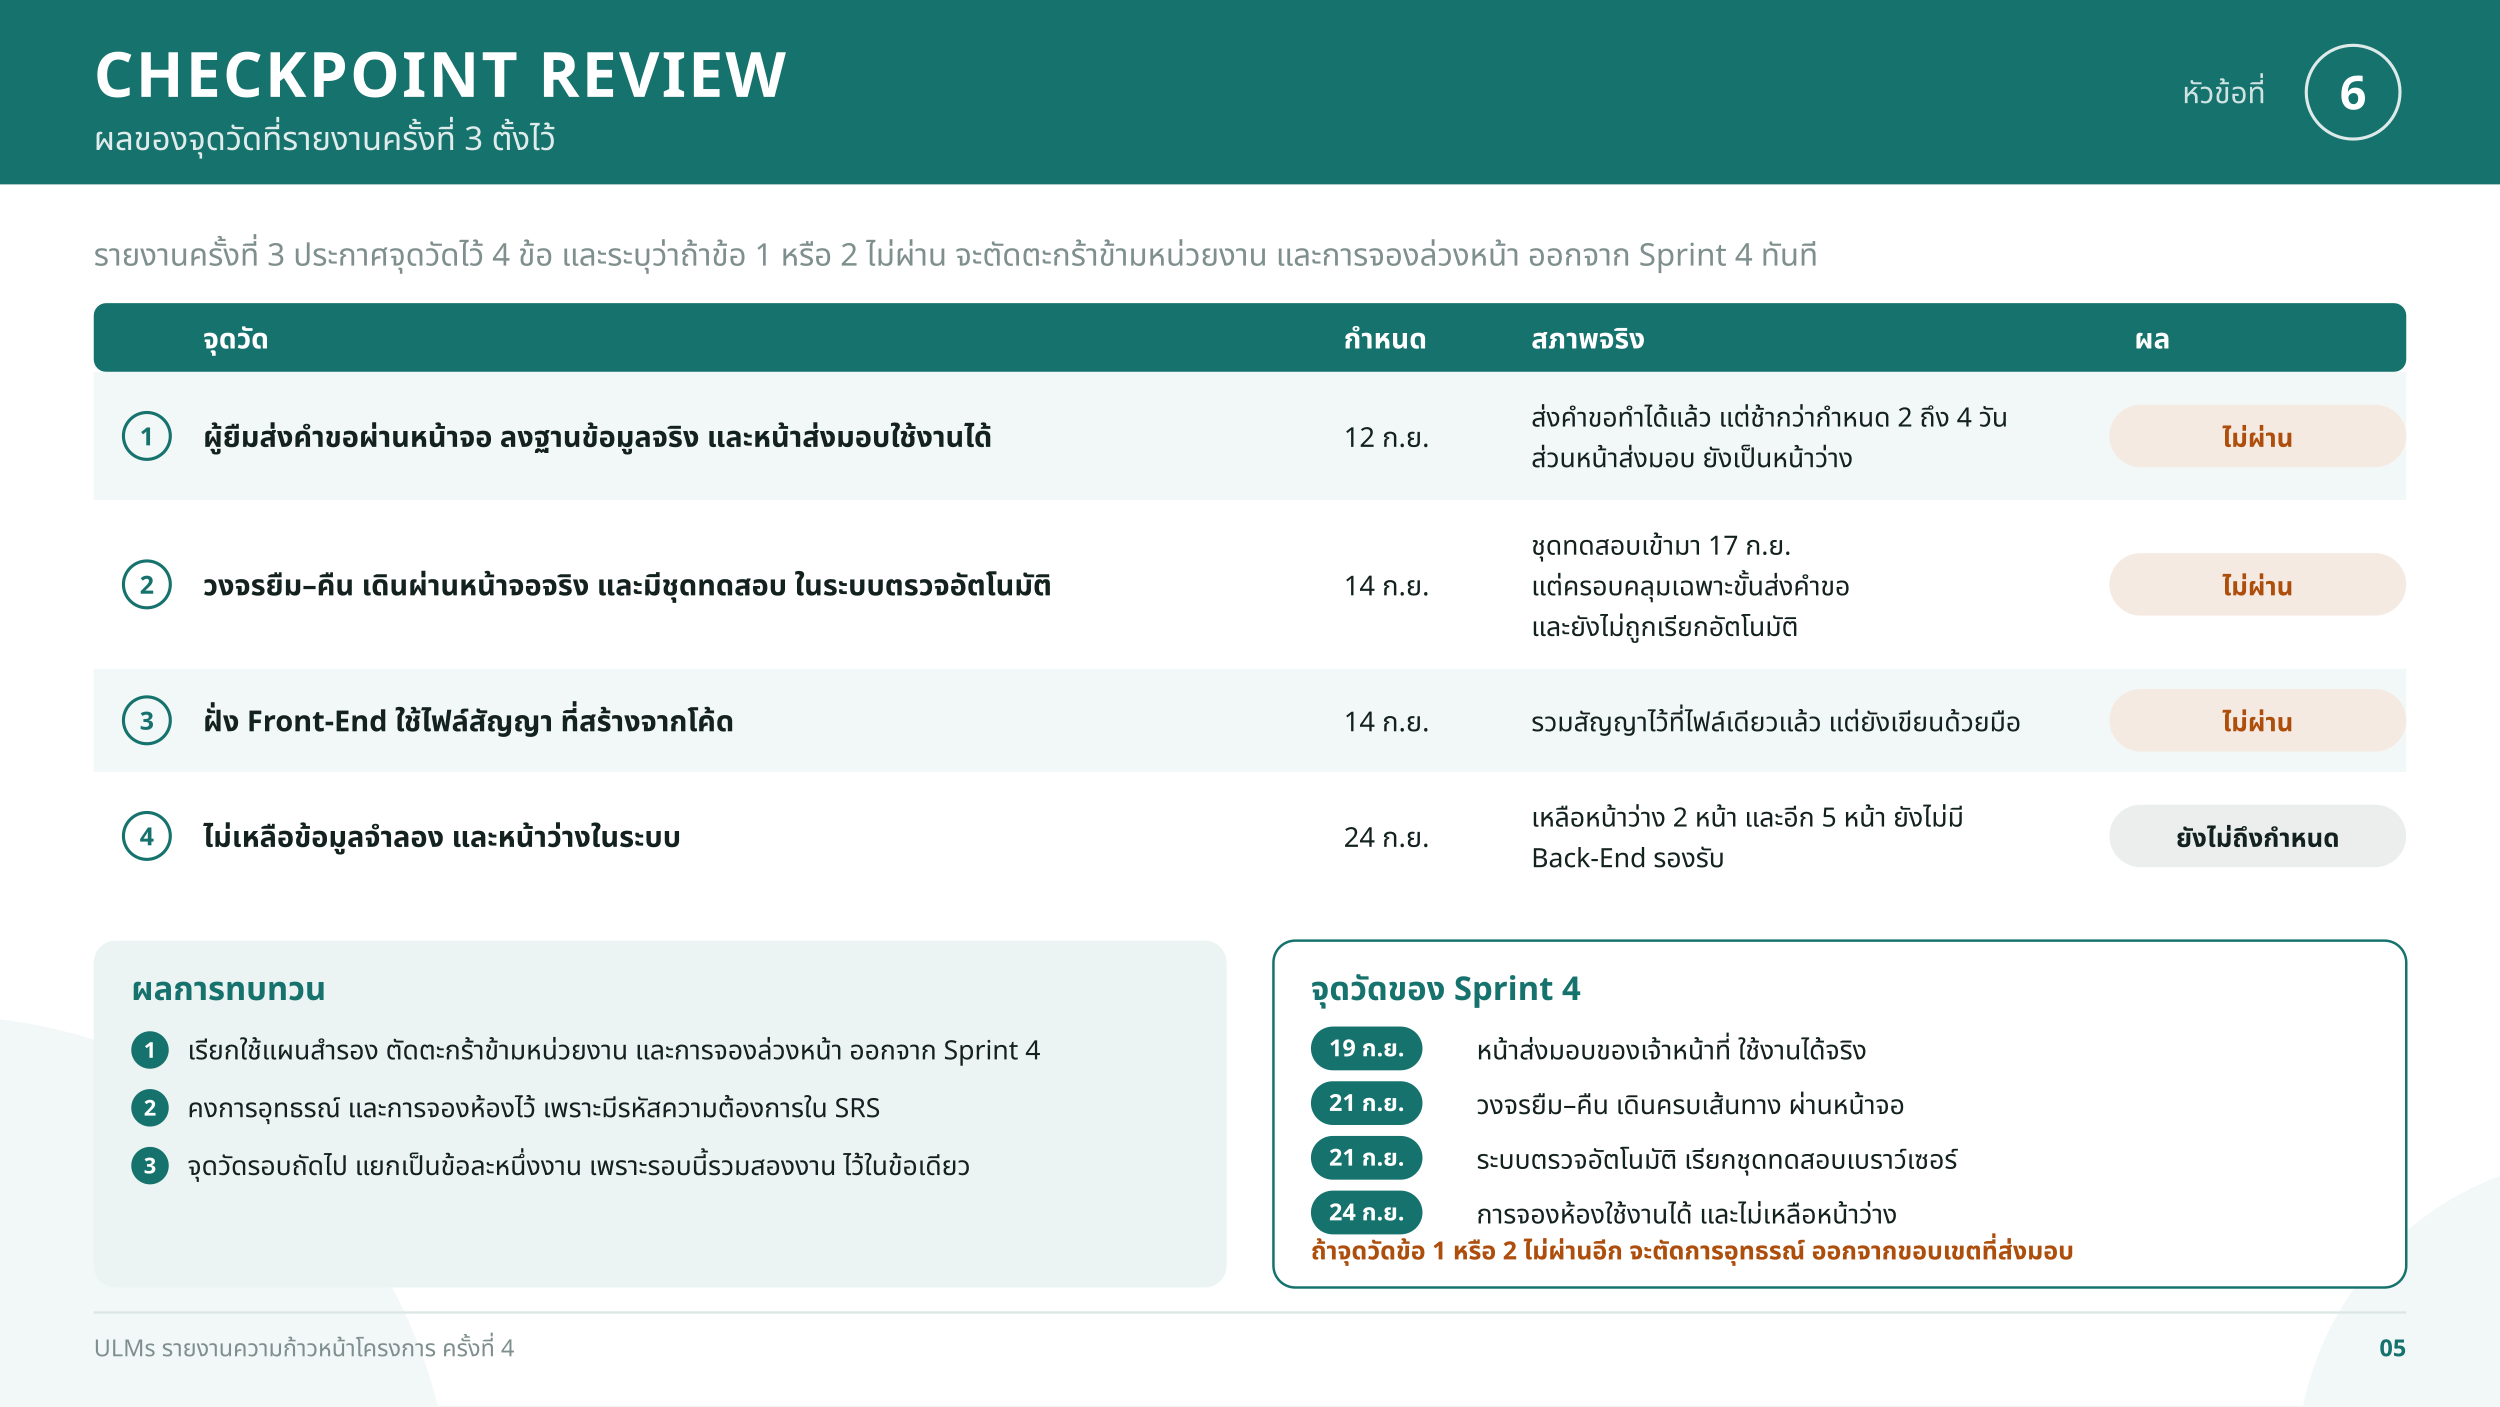
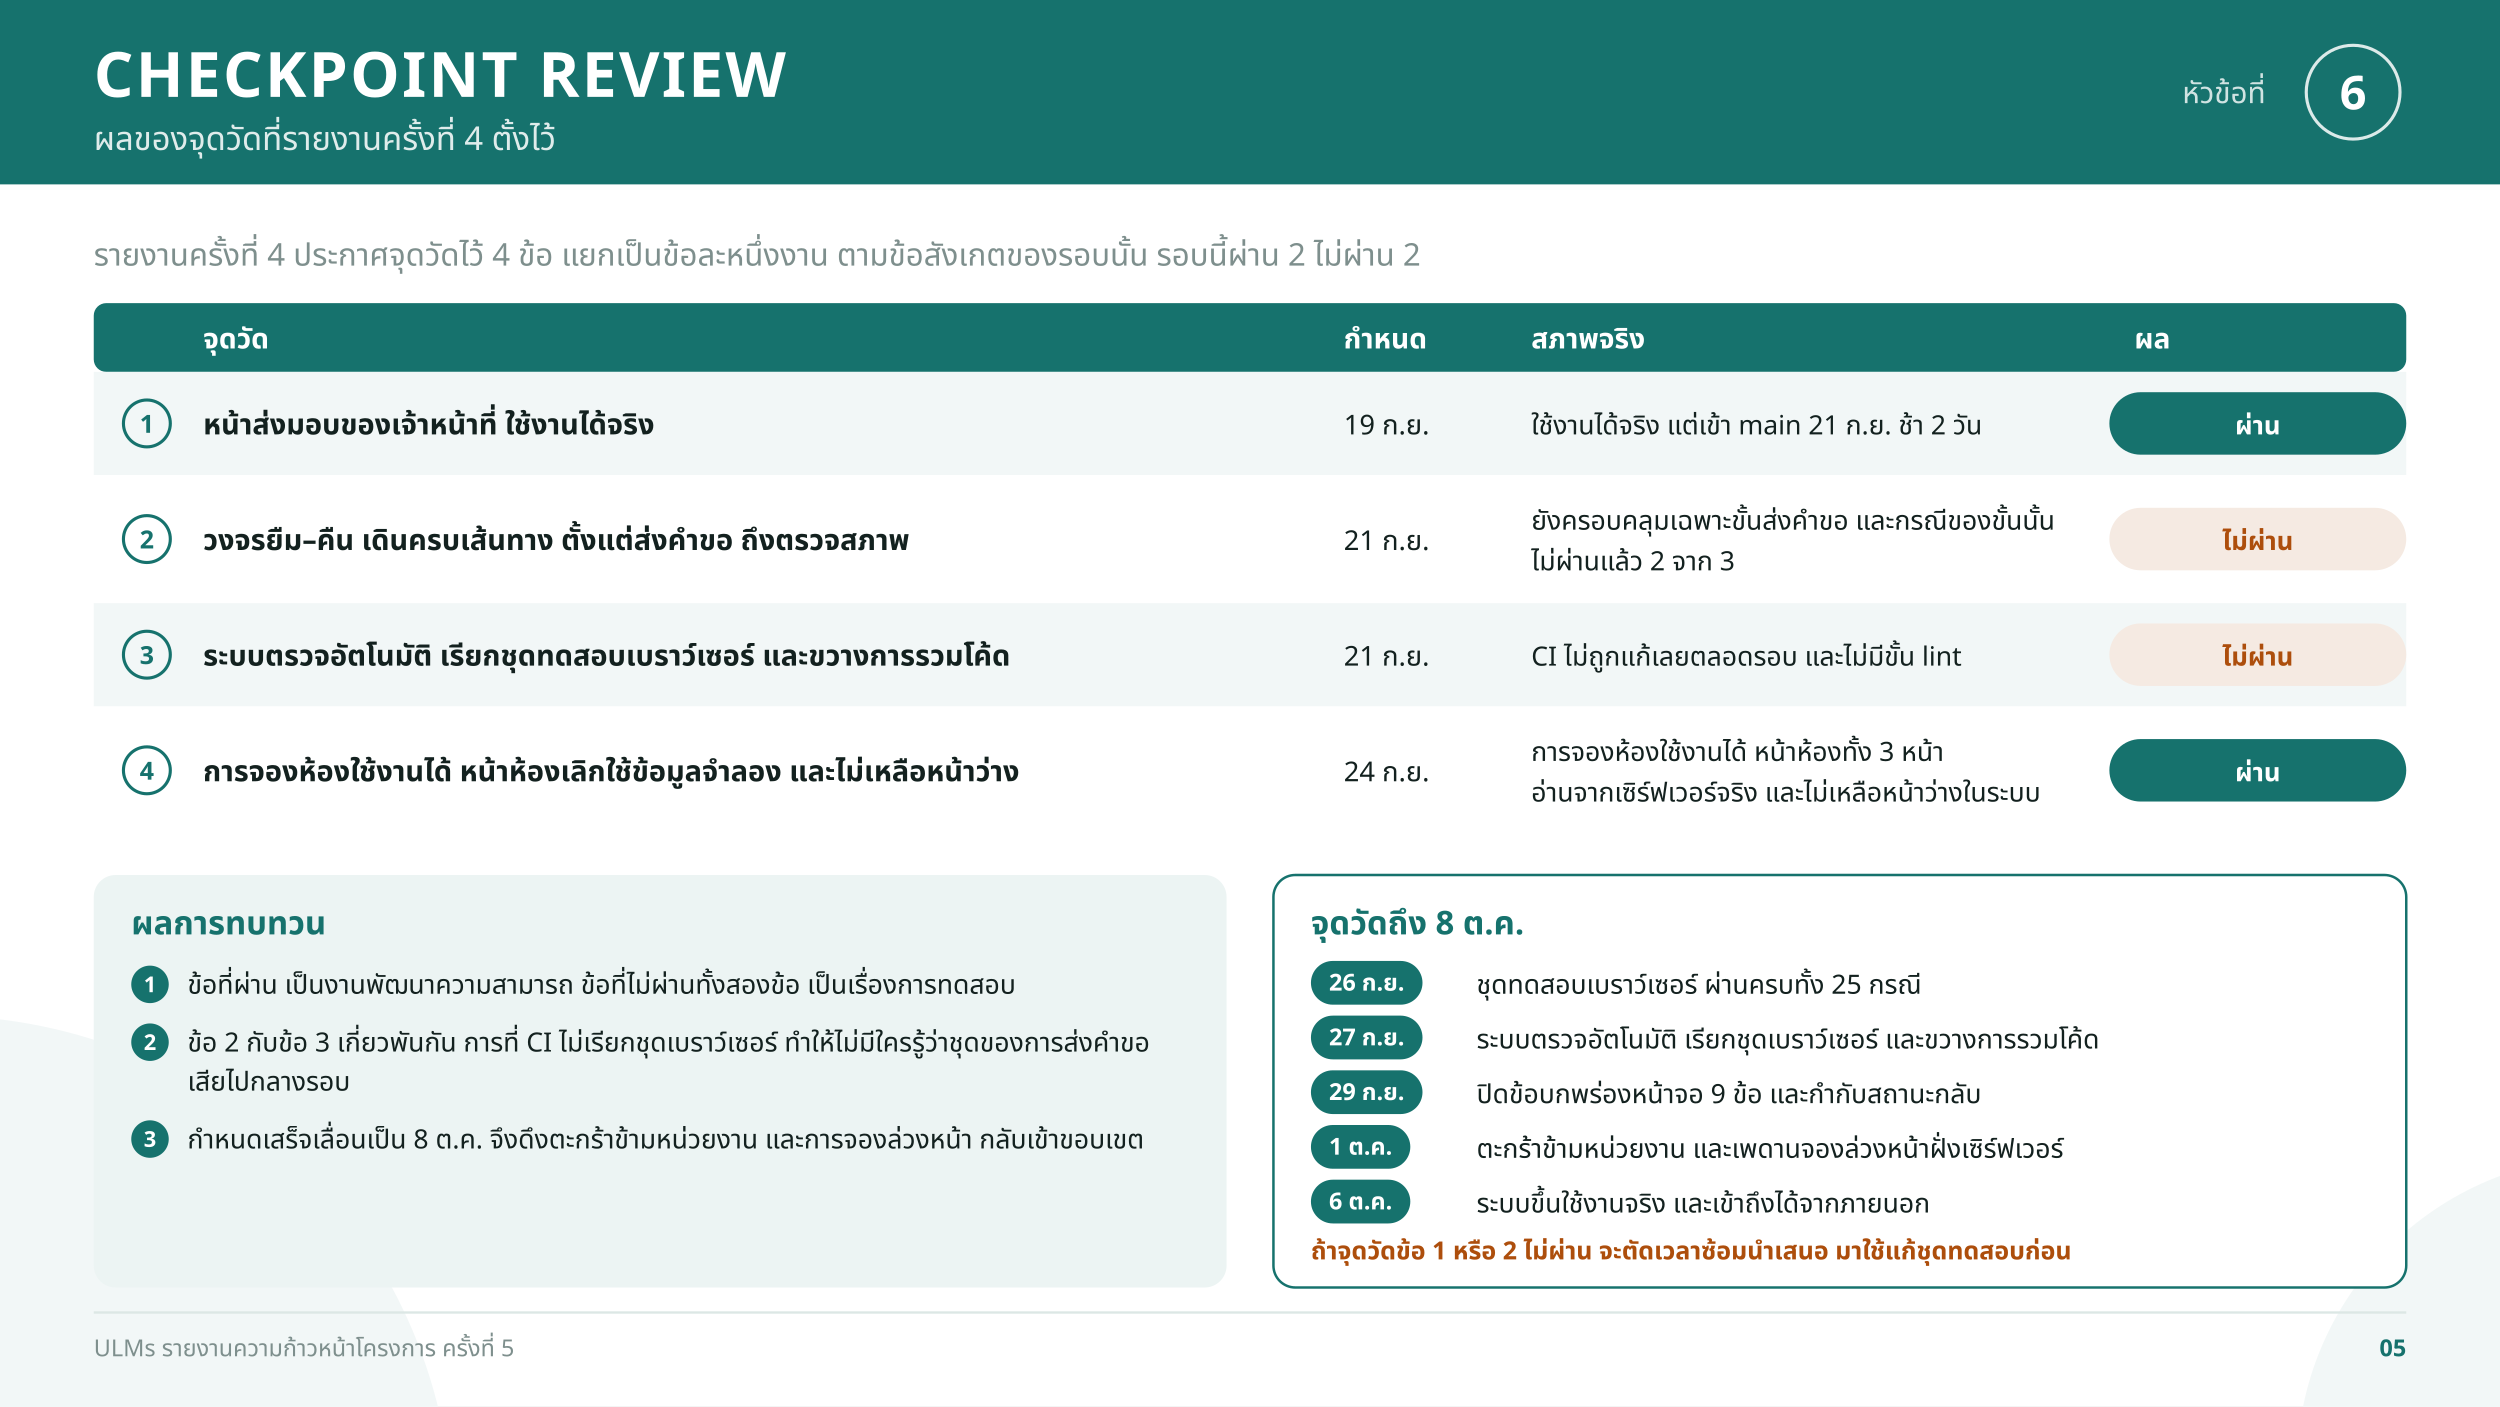
<svg xmlns="http://www.w3.org/2000/svg" width="1600" height="900" viewBox="0 0 1600 900">
  <rect width="1600" height="900" fill="#FFFFFF" />
  <circle cx="-40" cy="980" r="330" fill="#F2F7F7" />
  <circle cx="1670" cy="940" r="200" fill="#F2F7F7" />
  <rect x="0.0" y="0.0" width="1600.0" height="118.0" fill="#16726D" />
  <text x="60.0" y="62.0" font-family="Laksaman, Noto Sans Thai, sans-serif" font-size="40" fill="#FFFFFF" font-weight="700" letter-spacing="1.4">CHECKPOINT REVIEW</text>
-   <text x="60.0" y="96.0" font-family="Laksaman, Noto Sans Thai, sans-serif" font-size="21" fill="#FFFFFF" opacity="0.86">ผลของจุดวัดที่รายงานครั้งที่ 3 ตั้งไว้</text>
+   <text x="60.0" y="96.0" font-family="Laksaman, Noto Sans Thai, sans-serif" font-size="21" fill="#FFFFFF" opacity="0.86">ผลของจุดวัดที่รายงานครั้งที่ 4 ตั้งไว้</text>
  <text x="1450.0" y="66.0" font-family="Laksaman, Noto Sans Thai, sans-serif" font-size="19" fill="#FFFFFF" text-anchor="end" opacity="0.8">หัวข้อที่</text>
  <circle cx="1506" cy="59.0" r="30" fill="none" stroke="#FFFFFF" stroke-width="2" opacity="0.85" />
  <text x="1506.0" y="70.0" font-family="Laksaman, Noto Sans Thai, sans-serif" font-size="30" fill="#FFFFFF" font-weight="700" text-anchor="middle">6</text>
  <line x1="60" y1="840" x2="1540" y2="840" stroke="#DCE7E5" stroke-width="1.5" />
-   <text x="60.0" y="868.0" font-family="Laksaman, Noto Sans Thai, sans-serif" font-size="15" fill="#7E8F8D">ULMs รายงานความก้าวหน้าโครงการ ครั้งที่ 4</text>
+   <text x="60.0" y="868.0" font-family="Laksaman, Noto Sans Thai, sans-serif" font-size="15" fill="#7E8F8D">ULMs รายงานความก้าวหน้าโครงการ ครั้งที่ 5</text>
  <text x="1540.0" y="868.0" font-family="Laksaman, Noto Sans Thai, sans-serif" font-size="15" fill="#16726D" font-weight="700" text-anchor="end">05</text>
-   <text x="60.0" y="170.0" font-family="Laksaman, Noto Sans Thai, sans-serif" font-size="20" fill="#7E8F8D">รายงานครั้งที่ 3 ประกาศจุดวัดไว้ 4 ข้อ และระบุว่าถ้าข้อ 1 หรือ 2 ไม่ผ่าน จะตัดตะกร้าข้ามหน่วยงาน และการจองล่วงหน้า ออกจาก Sprint 4 ทันที</text>
+   <text x="60.0" y="170.0" font-family="Laksaman, Noto Sans Thai, sans-serif" font-size="20" fill="#7E8F8D">รายงานครั้งที่ 4 ประกาศจุดวัดไว้ 4 ข้อ แยกเป็นข้อละหนึ่งงาน ตามข้อสังเกตของรอบนั้น รอบนี้ผ่าน 2 ไม่ผ่าน 2</text>
  <rect x="60.0" y="194.0" width="1480.0" height="44.0" fill="#16726D" rx="8" />
  <text x="130.0" y="223.0" font-family="Laksaman, Noto Sans Thai, sans-serif" font-size="18" fill="#FFFFFF" font-weight="700">จุดวัด</text>
  <text x="860.0" y="223.0" font-family="Laksaman, Noto Sans Thai, sans-serif" font-size="18" fill="#FFFFFF" font-weight="700">กำหนด</text>
  <text x="980.0" y="223.0" font-family="Laksaman, Noto Sans Thai, sans-serif" font-size="18" fill="#FFFFFF" font-weight="700">สภาพจริง</text>
  <text x="1366.0" y="223.0" font-family="Laksaman, Noto Sans Thai, sans-serif" font-size="18" fill="#FFFFFF" font-weight="700">ผล</text>
-   <rect x="60.0" y="238.0" width="1480.0" height="82.0" fill="#F2F7F7" />
-   <circle cx="94" cy="279.0" r="15" fill="none" stroke="#16726D" stroke-width="2" />
-   <text x="94.0" y="285.0" font-family="Laksaman, Noto Sans Thai, sans-serif" font-size="16" fill="#16726D" font-weight="700" text-anchor="middle">1</text>
-   <text x="130.0" y="286.0" font-family="Laksaman, Noto Sans Thai, sans-serif" font-size="18.5" fill="#13211F" font-weight="700">ผู้ยืมส่งคำขอผ่านหน้าจอ ลงฐานข้อมูลจริง และหน้าส่งมอบใช้งานได้</text>
-   <text x="860.0" y="286.0" font-family="Laksaman, Noto Sans Thai, sans-serif" font-size="17.5" fill="#13211F">12 ก.ย.</text>
-   <text x="980.0" y="273.0" font-family="Laksaman, Noto Sans Thai, sans-serif" font-size="17" fill="#13211F">ส่งคำขอทำได้แล้ว แต่ช้ากว่ากำหนด 2 ถึง 4 วัน</text>
-   <text x="980.0" y="299.0" font-family="Laksaman, Noto Sans Thai, sans-serif" font-size="17" fill="#13211F">ส่วนหน้าส่งมอบ ยังเป็นหน้าว่าง</text>
-   <rect x="1350.0" y="259.0" width="190.0" height="40.0" fill="#F5EAE2" rx="20" />
-   <text x="1445.0" y="286.0" font-family="Laksaman, Noto Sans Thai, sans-serif" font-size="16.5" fill="#AD4E0C" font-weight="700" text-anchor="middle">ไม่ผ่าน</text>
-   <circle cx="94" cy="374.0" r="15" fill="none" stroke="#16726D" stroke-width="2" />
-   <text x="94.0" y="380.0" font-family="Laksaman, Noto Sans Thai, sans-serif" font-size="16" fill="#16726D" font-weight="700" text-anchor="middle">2</text>
-   <text x="130.0" y="381.0" font-family="Laksaman, Noto Sans Thai, sans-serif" font-size="18.5" fill="#13211F" font-weight="700">วงจรยืม–คืน เดินผ่านหน้าจอจริง และมีชุดทดสอบ ในระบบตรวจอัตโนมัติ</text>
-   <text x="860.0" y="381.0" font-family="Laksaman, Noto Sans Thai, sans-serif" font-size="17.5" fill="#13211F">14 ก.ย.</text>
-   <text x="980.0" y="355.0" font-family="Laksaman, Noto Sans Thai, sans-serif" font-size="17" fill="#13211F">ชุดทดสอบเข้ามา 17 ก.ย.</text>
-   <text x="980.0" y="381.0" font-family="Laksaman, Noto Sans Thai, sans-serif" font-size="17" fill="#13211F">แต่ครอบคลุมเฉพาะขั้นส่งคำขอ</text>
-   <text x="980.0" y="407.0" font-family="Laksaman, Noto Sans Thai, sans-serif" font-size="17" fill="#13211F">และยังไม่ถูกเรียกอัตโนมัติ</text>
-   <rect x="1350.0" y="354.0" width="190.0" height="40.0" fill="#F5EAE2" rx="20" />
-   <text x="1445.0" y="381.0" font-family="Laksaman, Noto Sans Thai, sans-serif" font-size="16.5" fill="#AD4E0C" font-weight="700" text-anchor="middle">ไม่ผ่าน</text>
-   <rect x="60.0" y="428.0" width="1480.0" height="66.0" fill="#F2F7F7" />
-   <circle cx="94" cy="461.0" r="15" fill="none" stroke="#16726D" stroke-width="2" />
-   <text x="94.0" y="467.0" font-family="Laksaman, Noto Sans Thai, sans-serif" font-size="16" fill="#16726D" font-weight="700" text-anchor="middle">3</text>
-   <text x="130.0" y="468.0" font-family="Laksaman, Noto Sans Thai, sans-serif" font-size="18.5" fill="#13211F" font-weight="700">ฝั่ง Front-End ใช้ไฟล์สัญญา ที่สร้างจากโค้ด</text>
-   <text x="860.0" y="468.0" font-family="Laksaman, Noto Sans Thai, sans-serif" font-size="17.5" fill="#13211F">14 ก.ย.</text>
-   <text x="980.0" y="468.0" font-family="Laksaman, Noto Sans Thai, sans-serif" font-size="17" fill="#13211F">รวมสัญญาไว้ที่ไฟล์เดียวแล้ว แต่ยังเขียนด้วยมือ</text>
-   <rect x="1350.0" y="441.0" width="190.0" height="40.0" fill="#F5EAE2" rx="20" />
-   <text x="1445.0" y="468.0" font-family="Laksaman, Noto Sans Thai, sans-serif" font-size="16.5" fill="#AD4E0C" font-weight="700" text-anchor="middle">ไม่ผ่าน</text>
-   <circle cx="94" cy="535.0" r="15" fill="none" stroke="#16726D" stroke-width="2" />
-   <text x="94.0" y="541.0" font-family="Laksaman, Noto Sans Thai, sans-serif" font-size="16" fill="#16726D" font-weight="700" text-anchor="middle">4</text>
-   <text x="130.0" y="542.0" font-family="Laksaman, Noto Sans Thai, sans-serif" font-size="18.5" fill="#13211F" font-weight="700">ไม่เหลือข้อมูลจำลอง และหน้าว่างในระบบ</text>
-   <text x="860.0" y="542.0" font-family="Laksaman, Noto Sans Thai, sans-serif" font-size="17.5" fill="#13211F">24 ก.ย.</text>
-   <text x="980.0" y="529.0" font-family="Laksaman, Noto Sans Thai, sans-serif" font-size="17" fill="#13211F">เหลือหน้าว่าง 2 หน้า และอีก 5 หน้า ยังไม่มี</text>
-   <text x="980.0" y="555.0" font-family="Laksaman, Noto Sans Thai, sans-serif" font-size="17" fill="#13211F">Back-End รองรับ</text>
-   <rect x="1350.0" y="515.0" width="190.0" height="40.0" fill="#ECEEEE" rx="20" />
-   <text x="1445.0" y="542.0" font-family="Laksaman, Noto Sans Thai, sans-serif" font-size="16.5" fill="#13211F" font-weight="700" text-anchor="middle">ยังไม่ถึงกำหนด</text>
-   <rect x="60.0" y="602.0" width="725.0" height="222.0" fill="#ECF4F3" rx="14" />
-   <text x="84.0" y="640.0" font-family="Laksaman, Noto Sans Thai, sans-serif" font-size="21" fill="#16726D" font-weight="700">ผลการทบทวน</text>
-   <circle cx="96" cy="672" r="12" fill="#16726D" />
-   <text x="96.0" y="677.0" font-family="Laksaman, Noto Sans Thai, sans-serif" font-size="14" fill="#FFFFFF" font-weight="700" text-anchor="middle">1</text>
-   <text x="120.0" y="678.0" font-family="Laksaman, Noto Sans Thai, sans-serif" font-size="17" fill="#13211F">เรียกใช้แผนสำรอง ตัดตะกร้าข้ามหน่วยงาน และการจองล่วงหน้า ออกจาก Sprint 4</text>
-   <circle cx="96" cy="709" r="12" fill="#16726D" />
-   <text x="96.0" y="714.0" font-family="Laksaman, Noto Sans Thai, sans-serif" font-size="14" fill="#FFFFFF" font-weight="700" text-anchor="middle">2</text>
-   <text x="120.0" y="715.0" font-family="Laksaman, Noto Sans Thai, sans-serif" font-size="17" fill="#13211F">คงการอุทธรณ์ และการจองห้องไว้ เพราะมีรหัสความต้องการใน SRS</text>
-   <circle cx="96" cy="746" r="12" fill="#16726D" />
-   <text x="96.0" y="751.0" font-family="Laksaman, Noto Sans Thai, sans-serif" font-size="14" fill="#FFFFFF" font-weight="700" text-anchor="middle">3</text>
-   <text x="120.0" y="752.0" font-family="Laksaman, Noto Sans Thai, sans-serif" font-size="17" fill="#13211F">จุดวัดรอบถัดไป แยกเป็นข้อละหนึ่งงาน เพราะรอบนี้รวมสองงาน ไว้ในข้อเดียว</text>
-   <rect x="815.0" y="602.0" width="725.0" height="222.0" fill="#FFFFFF" rx="14" stroke="#16726D" stroke-width="1.6" />
-   <text x="839.0" y="640.0" font-family="Laksaman, Noto Sans Thai, sans-serif" font-size="21" fill="#16726D" font-weight="700">จุดวัดของ Sprint 4</text>
-   <rect x="839.0" y="657.0" width="71.4" height="28.0" fill="#16726D" rx="14" />
-   <text x="874.7" y="676.0" font-family="Laksaman, Noto Sans Thai, sans-serif" font-size="15" fill="#FFFFFF" font-weight="700" text-anchor="middle">19 ก.ย.</text>
-   <text x="945.0" y="678.0" font-family="Laksaman, Noto Sans Thai, sans-serif" font-size="17" fill="#13211F">หน้าส่งมอบของเจ้าหน้าที่ ใช้งานได้จริง</text>
-   <rect x="839.0" y="692.0" width="71.4" height="28.0" fill="#16726D" rx="14" />
-   <text x="874.7" y="711.0" font-family="Laksaman, Noto Sans Thai, sans-serif" font-size="15" fill="#FFFFFF" font-weight="700" text-anchor="middle">21 ก.ย.</text>
-   <text x="945.0" y="713.0" font-family="Laksaman, Noto Sans Thai, sans-serif" font-size="17" fill="#13211F">วงจรยืม–คืน เดินครบเส้นทาง ผ่านหน้าจอ</text>
-   <rect x="839.0" y="727.0" width="71.4" height="28.0" fill="#16726D" rx="14" />
-   <text x="874.7" y="746.0" font-family="Laksaman, Noto Sans Thai, sans-serif" font-size="15" fill="#FFFFFF" font-weight="700" text-anchor="middle">21 ก.ย.</text>
-   <text x="945.0" y="748.0" font-family="Laksaman, Noto Sans Thai, sans-serif" font-size="17" fill="#13211F">ระบบตรวจอัตโนมัติ เรียกชุดทดสอบเบราว์เซอร์</text>
-   <rect x="839.0" y="762.0" width="71.4" height="28.0" fill="#16726D" rx="14" />
-   <text x="874.7" y="781.0" font-family="Laksaman, Noto Sans Thai, sans-serif" font-size="15" fill="#FFFFFF" font-weight="700" text-anchor="middle">24 ก.ย.</text>
-   <text x="945.0" y="783.0" font-family="Laksaman, Noto Sans Thai, sans-serif" font-size="17" fill="#13211F">การจองห้องใช้งานได้ และไม่เหลือหน้าว่าง</text>
-   <text x="839.0" y="806.0" font-family="Laksaman, Noto Sans Thai, sans-serif" font-size="16" fill="#AD4E0C" font-weight="700">ถ้าจุดวัดข้อ 1 หรือ 2 ไม่ผ่านอีก จะตัดการอุทธรณ์ ออกจากขอบเขตที่ส่งมอบ</text>
+   <rect x="60.0" y="238.0" width="1480.0" height="66.0" fill="#F2F7F7" />
+   <circle cx="94" cy="271.0" r="15" fill="none" stroke="#16726D" stroke-width="2" />
+   <text x="94.0" y="277.0" font-family="Laksaman, Noto Sans Thai, sans-serif" font-size="16" fill="#16726D" font-weight="700" text-anchor="middle">1</text>
+   <text x="130.0" y="278.0" font-family="Laksaman, Noto Sans Thai, sans-serif" font-size="18.5" fill="#13211F" font-weight="700">หน้าส่งมอบของเจ้าหน้าที่ ใช้งานได้จริง</text>
+   <text x="860.0" y="278.0" font-family="Laksaman, Noto Sans Thai, sans-serif" font-size="17.5" fill="#13211F">19 ก.ย.</text>
+   <text x="980.0" y="278.0" font-family="Laksaman, Noto Sans Thai, sans-serif" font-size="17" fill="#13211F">ใช้งานได้จริง แต่เข้า main 21 ก.ย. ช้า 2 วัน</text>
+   <rect x="1350.0" y="251.0" width="190.0" height="40.0" fill="#16726D" rx="20" />
+   <text x="1445.0" y="278.0" font-family="Laksaman, Noto Sans Thai, sans-serif" font-size="16.5" fill="#FFFFFF" font-weight="700" text-anchor="middle">ผ่าน</text>
+   <circle cx="94" cy="345.0" r="15" fill="none" stroke="#16726D" stroke-width="2" />
+   <text x="94.0" y="351.0" font-family="Laksaman, Noto Sans Thai, sans-serif" font-size="16" fill="#16726D" font-weight="700" text-anchor="middle">2</text>
+   <text x="130.0" y="352.0" font-family="Laksaman, Noto Sans Thai, sans-serif" font-size="18.5" fill="#13211F" font-weight="700">วงจรยืม–คืน เดินครบเส้นทาง ตั้งแต่ส่งคำขอ ถึงตรวจสภาพ</text>
+   <text x="860.0" y="352.0" font-family="Laksaman, Noto Sans Thai, sans-serif" font-size="17.5" fill="#13211F">21 ก.ย.</text>
+   <text x="980.0" y="339.0" font-family="Laksaman, Noto Sans Thai, sans-serif" font-size="17" fill="#13211F">ยังครอบคลุมเฉพาะขั้นส่งคำขอ และกรณีของขั้นนั้น</text>
+   <text x="980.0" y="365.0" font-family="Laksaman, Noto Sans Thai, sans-serif" font-size="17" fill="#13211F">ไม่ผ่านแล้ว 2 จาก 3</text>
+   <rect x="1350.0" y="325.0" width="190.0" height="40.0" fill="#F5EAE2" rx="20" />
+   <text x="1445.0" y="352.0" font-family="Laksaman, Noto Sans Thai, sans-serif" font-size="16.5" fill="#AD4E0C" font-weight="700" text-anchor="middle">ไม่ผ่าน</text>
+   <rect x="60.0" y="386.0" width="1480.0" height="66.0" fill="#F2F7F7" />
+   <circle cx="94" cy="419.0" r="15" fill="none" stroke="#16726D" stroke-width="2" />
+   <text x="94.0" y="425.0" font-family="Laksaman, Noto Sans Thai, sans-serif" font-size="16" fill="#16726D" font-weight="700" text-anchor="middle">3</text>
+   <text x="130.0" y="426.0" font-family="Laksaman, Noto Sans Thai, sans-serif" font-size="18.5" fill="#13211F" font-weight="700">ระบบตรวจอัตโนมัติ เรียกชุดทดสอบเบราว์เซอร์ และขวางการรวมโค้ด</text>
+   <text x="860.0" y="426.0" font-family="Laksaman, Noto Sans Thai, sans-serif" font-size="17.5" fill="#13211F">21 ก.ย.</text>
+   <text x="980.0" y="426.0" font-family="Laksaman, Noto Sans Thai, sans-serif" font-size="17" fill="#13211F">CI ไม่ถูกแก้เลยตลอดรอบ และไม่มีขั้น lint</text>
+   <rect x="1350.0" y="399.0" width="190.0" height="40.0" fill="#F5EAE2" rx="20" />
+   <text x="1445.0" y="426.0" font-family="Laksaman, Noto Sans Thai, sans-serif" font-size="16.5" fill="#AD4E0C" font-weight="700" text-anchor="middle">ไม่ผ่าน</text>
+   <circle cx="94" cy="493.0" r="15" fill="none" stroke="#16726D" stroke-width="2" />
+   <text x="94.0" y="499.0" font-family="Laksaman, Noto Sans Thai, sans-serif" font-size="16" fill="#16726D" font-weight="700" text-anchor="middle">4</text>
+   <text x="130.0" y="500.0" font-family="Laksaman, Noto Sans Thai, sans-serif" font-size="18.5" fill="#13211F" font-weight="700">การจองห้องใช้งานได้ หน้าห้องเลิกใช้ข้อมูลจำลอง และไม่เหลือหน้าว่าง</text>
+   <text x="860.0" y="500.0" font-family="Laksaman, Noto Sans Thai, sans-serif" font-size="17.5" fill="#13211F">24 ก.ย.</text>
+   <text x="980.0" y="487.0" font-family="Laksaman, Noto Sans Thai, sans-serif" font-size="17" fill="#13211F">การจองห้องใช้งานได้ หน้าห้องทั้ง 3 หน้า</text>
+   <text x="980.0" y="513.0" font-family="Laksaman, Noto Sans Thai, sans-serif" font-size="17" fill="#13211F">อ่านจากเซิร์ฟเวอร์จริง และไม่เหลือหน้าว่างในระบบ</text>
+   <rect x="1350.0" y="473.0" width="190.0" height="40.0" fill="#16726D" rx="20" />
+   <text x="1445.0" y="500.0" font-family="Laksaman, Noto Sans Thai, sans-serif" font-size="16.5" fill="#FFFFFF" font-weight="700" text-anchor="middle">ผ่าน</text>
+   <rect x="60.0" y="560.0" width="725.0" height="264.0" fill="#ECF4F3" rx="14" />
+   <text x="84.0" y="598.0" font-family="Laksaman, Noto Sans Thai, sans-serif" font-size="21" fill="#16726D" font-weight="700">ผลการทบทวน</text>
+   <circle cx="96" cy="630" r="12" fill="#16726D" />
+   <text x="96.0" y="635.0" font-family="Laksaman, Noto Sans Thai, sans-serif" font-size="14" fill="#FFFFFF" font-weight="700" text-anchor="middle">1</text>
+   <text x="120.0" y="636.0" font-family="Laksaman, Noto Sans Thai, sans-serif" font-size="17" fill="#13211F">ข้อที่ผ่าน เป็นงานพัฒนาความสามารถ ข้อที่ไม่ผ่านทั้งสองข้อ เป็นเรื่องการทดสอบ</text>
+   <circle cx="96" cy="667" r="12" fill="#16726D" />
+   <text x="96.0" y="672.0" font-family="Laksaman, Noto Sans Thai, sans-serif" font-size="14" fill="#FFFFFF" font-weight="700" text-anchor="middle">2</text>
+   <text x="120.0" y="673.0" font-family="Laksaman, Noto Sans Thai, sans-serif" font-size="17" fill="#13211F">ข้อ 2 กับข้อ 3 เกี่ยวพันกัน การที่ CI ไม่เรียกชุดเบราว์เซอร์ ทำให้ไม่มีใครรู้ว่าชุดของการส่งคำขอ</text>
+   <text x="120.0" y="698.0" font-family="Laksaman, Noto Sans Thai, sans-serif" font-size="17" fill="#13211F">เสียไปกลางรอบ</text>
+   <circle cx="96" cy="729" r="12" fill="#16726D" />
+   <text x="96.0" y="734.0" font-family="Laksaman, Noto Sans Thai, sans-serif" font-size="14" fill="#FFFFFF" font-weight="700" text-anchor="middle">3</text>
+   <text x="120.0" y="735.0" font-family="Laksaman, Noto Sans Thai, sans-serif" font-size="17" fill="#13211F">กำหนดเสร็จเลื่อนเป็น 8 ต.ค. จึงดึงตะกร้าข้ามหน่วยงาน และการจองล่วงหน้า กลับเข้าขอบเขต</text>
+   <rect x="815.0" y="560.0" width="725.0" height="264.0" fill="#FFFFFF" rx="14" stroke="#16726D" stroke-width="1.6" />
+   <text x="839.0" y="598.0" font-family="Laksaman, Noto Sans Thai, sans-serif" font-size="21" fill="#16726D" font-weight="700">จุดวัดถึง 8 ต.ค.</text>
+   <rect x="839.0" y="615.0" width="71.4" height="28.0" fill="#16726D" rx="14" />
+   <text x="874.7" y="634.0" font-family="Laksaman, Noto Sans Thai, sans-serif" font-size="15" fill="#FFFFFF" font-weight="700" text-anchor="middle">26 ก.ย.</text>
+   <text x="945.0" y="636.0" font-family="Laksaman, Noto Sans Thai, sans-serif" font-size="17" fill="#13211F">ชุดทดสอบเบราว์เซอร์ ผ่านครบทั้ง 25 กรณี</text>
+   <rect x="839.0" y="650.0" width="71.4" height="28.0" fill="#16726D" rx="14" />
+   <text x="874.7" y="669.0" font-family="Laksaman, Noto Sans Thai, sans-serif" font-size="15" fill="#FFFFFF" font-weight="700" text-anchor="middle">27 ก.ย.</text>
+   <text x="945.0" y="671.0" font-family="Laksaman, Noto Sans Thai, sans-serif" font-size="17" fill="#13211F">ระบบตรวจอัตโนมัติ เรียกชุดเบราว์เซอร์ และขวางการรวมโค้ด</text>
+   <rect x="839.0" y="685.0" width="71.4" height="28.0" fill="#16726D" rx="14" />
+   <text x="874.7" y="704.0" font-family="Laksaman, Noto Sans Thai, sans-serif" font-size="15" fill="#FFFFFF" font-weight="700" text-anchor="middle">29 ก.ย.</text>
+   <text x="945.0" y="706.0" font-family="Laksaman, Noto Sans Thai, sans-serif" font-size="17" fill="#13211F">ปิดข้อบกพร่องหน้าจอ 9 ข้อ และกำกับสถานะกลับ</text>
+   <rect x="839.0" y="720.0" width="63.6" height="28.0" fill="#16726D" rx="14" />
+   <text x="870.8" y="739.0" font-family="Laksaman, Noto Sans Thai, sans-serif" font-size="15" fill="#FFFFFF" font-weight="700" text-anchor="middle">1 ต.ค.</text>
+   <text x="945.0" y="741.0" font-family="Laksaman, Noto Sans Thai, sans-serif" font-size="17" fill="#13211F">ตะกร้าข้ามหน่วยงาน และเพดานจองล่วงหน้าฝั่งเซิร์ฟเวอร์</text>
+   <rect x="839.0" y="755.0" width="63.6" height="28.0" fill="#16726D" rx="14" />
+   <text x="870.8" y="774.0" font-family="Laksaman, Noto Sans Thai, sans-serif" font-size="15" fill="#FFFFFF" font-weight="700" text-anchor="middle">6 ต.ค.</text>
+   <text x="945.0" y="776.0" font-family="Laksaman, Noto Sans Thai, sans-serif" font-size="17" fill="#13211F">ระบบขึ้นใช้งานจริง และเข้าถึงได้จากภายนอก</text>
+   <text x="839.0" y="806.0" font-family="Laksaman, Noto Sans Thai, sans-serif" font-size="16" fill="#AD4E0C" font-weight="700">ถ้าจุดวัดข้อ 1 หรือ 2 ไม่ผ่าน จะตัดเวลาซ้อมนำเสนอ มาใช้แก้ชุดทดสอบก่อน</text>
</svg>
